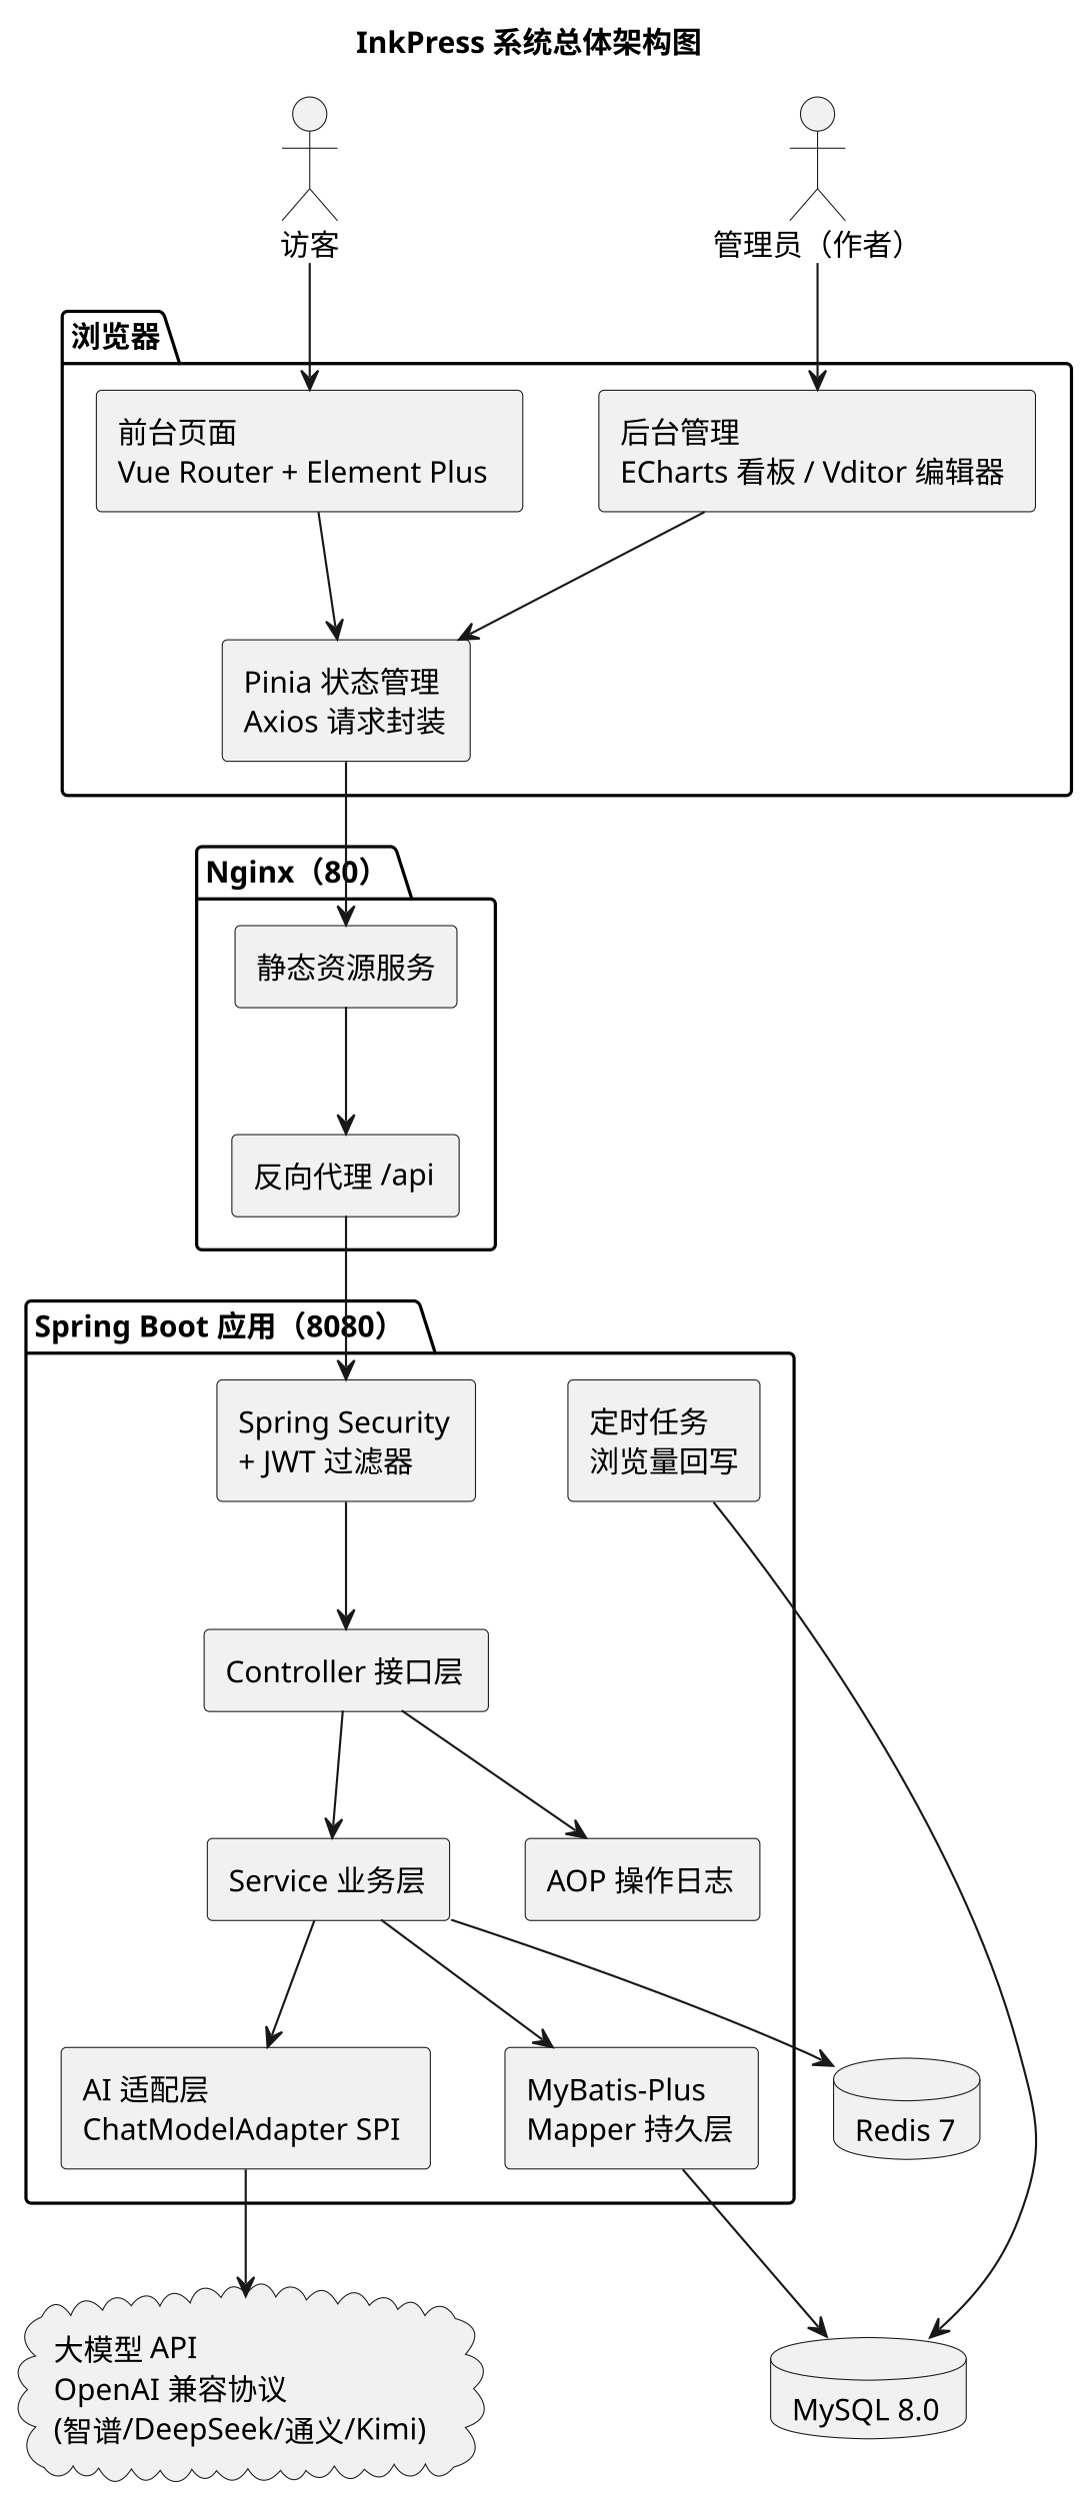
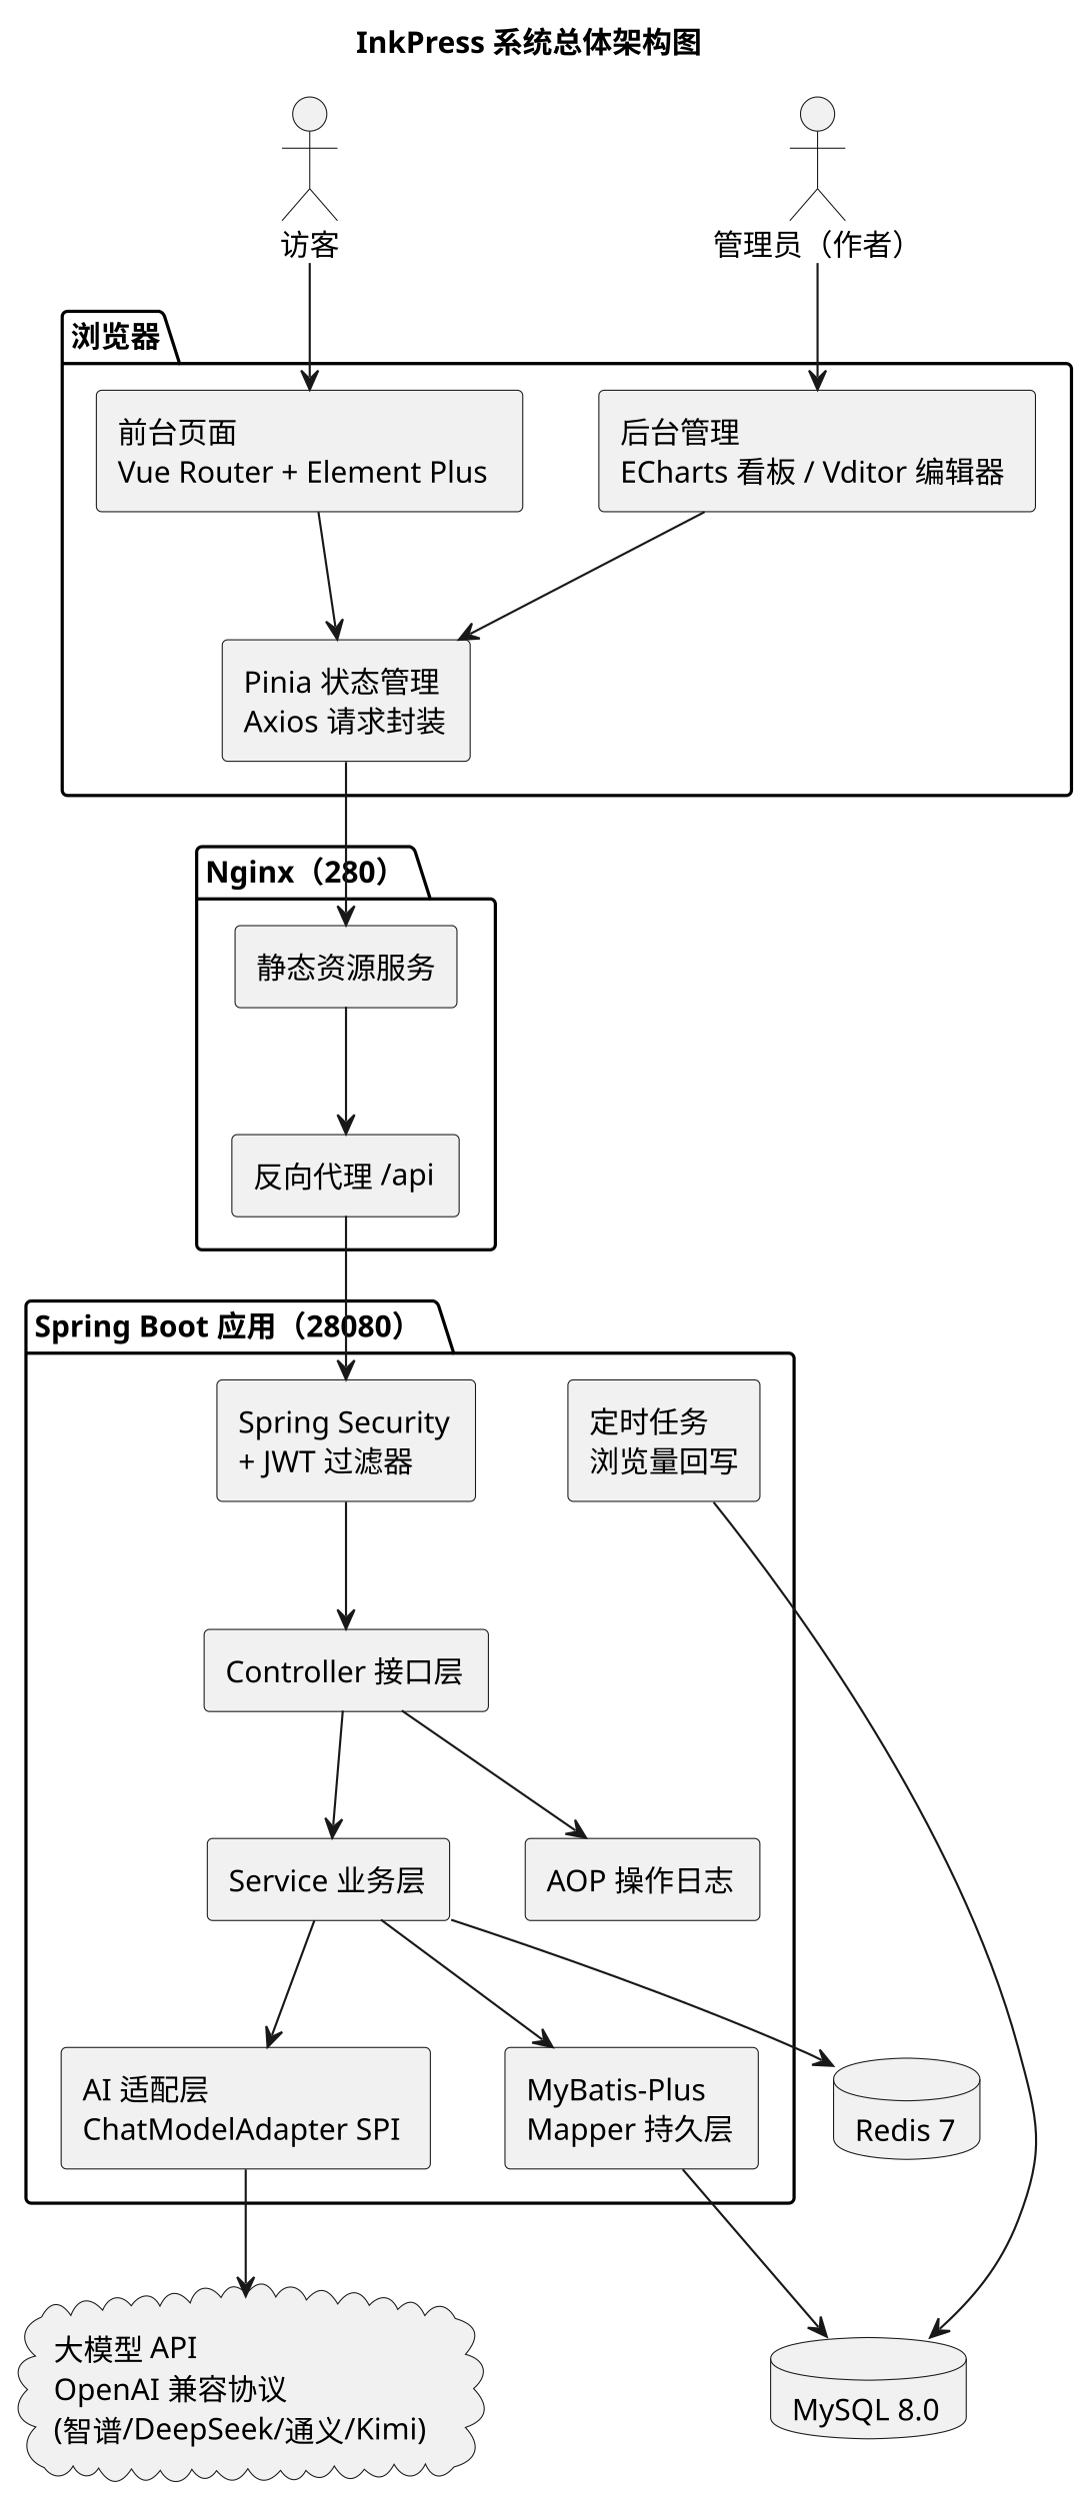
<svg xmlns="http://www.w3.org/2000/svg" contentStyleType="text/css" height="2441.667px" preserveAspectRatio="none" style="width:1060px;height:2441px;background:#FFFFFF;" version="1.1" viewBox="0 0 1060 2441" width="1060.417px" zoomAndPan="magnify">
  <defs />
  <g>
    <text fill="#000000" font-family="Microsoft YaHei" font-size="29.167" font-weight="bold" lengthAdjust="spacing" textLength="336.228" x="347.685" y="51.695">InkPress 系统总体架构图</text>
    <g id="cluster_浏览器">
      <path d="M65.973,304.12 L155.556,304.12 A7.812,7.812 0 0 1 160.764,309.328 L175.348,355.115 L1040.973,355.115 A5.208,5.208 0 0 1 1046.181,360.323 L1046.181,771.828 A5.208,5.208 0 0 1 1040.973,777.037 L65.973,777.037 A5.208,5.208 0 0 1 60.764,771.828 L60.764,309.328 A5.208,5.208 0 0 1 65.973,304.12 " fill="none" style="stroke:#000000;stroke-width:3.125;" />
      <line style="stroke:#000000;stroke-width:3.125;" x1="60.764" x2="175.348" y1="355.115" y2="355.115" />
      <text fill="#000000" font-family="Microsoft YaHei" font-size="29.167" font-weight="bold" lengthAdjust="spacing" textLength="87.5" x="69.098" y="339.148">浏览器</text>
    </g>
-     <g id="cluster_Nginx（80）">
-       <path d="M197.223,827.037 L382.324,827.037 A7.812,7.812 0 0 1 387.533,832.245 L402.116,878.031 L478.473,878.031 A5.208,5.208 0 0 1 483.681,883.24 L483.681,1215.578 A5.208,5.208 0 0 1 478.473,1220.786 L197.223,1220.786 A5.208,5.208 0 0 1 192.014,1215.578 L192.014,832.245 A5.208,5.208 0 0 1 197.223,827.037 " fill="none" style="stroke:#000000;stroke-width:3.125;" />
-       <line style="stroke:#000000;stroke-width:3.125;" x1="192.014" x2="402.116" y1="878.031" y2="878.031" />
-       <text fill="#000000" font-family="Microsoft YaHei" font-size="29.167" font-weight="bold" lengthAdjust="spacing" textLength="183.018" x="200.348" y="862.065">Nginx（80）</text>
+     <g id="cluster_Nginx（280）">
+       <path d="M197.223,827.037 L400.311,827.037 A7.812,7.812 0 0 1 405.519,832.245 L420.103,878.031 L478.473,878.031 A5.208,5.208 0 0 1 483.681,883.24 L483.681,1215.578 A5.208,5.208 0 0 1 478.473,1220.786 L197.223,1220.786 A5.208,5.208 0 0 1 192.014,1215.578 L192.014,832.245 A5.208,5.208 0 0 1 197.223,827.037 " fill="none" style="stroke:#000000;stroke-width:3.125;" />
+       <line style="stroke:#000000;stroke-width:3.125;" x1="192.014" x2="420.103" y1="878.031" y2="878.031" />
+       <text fill="#000000" font-family="Microsoft YaHei" font-size="29.167" font-weight="bold" lengthAdjust="spacing" textLength="201.005" x="200.348" y="862.065">Nginx（280）</text>
    </g>
-     <g id="cluster_Spring Boot 应用（8080）">
-       <path d="M30.556,1270.786 L405.227,1270.786 A7.812,7.812 0 0 1 410.435,1275.995 L425.018,1321.781 L770.139,1321.781 A5.208,5.208 0 0 1 775.348,1326.99 L775.348,2146.828 A5.208,5.208 0 0 1 770.139,2152.037 L30.556,2152.037 A5.208,5.208 0 0 1 25.348,2146.828 L25.348,1275.995 A5.208,5.208 0 0 1 30.556,1270.786 " fill="none" style="stroke:#000000;stroke-width:3.125;" />
-       <line style="stroke:#000000;stroke-width:3.125;" x1="25.348" x2="425.018" y1="1321.781" y2="1321.781" />
-       <text fill="#000000" font-family="Microsoft YaHei" font-size="29.167" font-weight="bold" lengthAdjust="spacing" textLength="372.587" x="33.681" y="1305.815">Spring Boot 应用（8080）</text>
+     <g id="cluster_Spring Boot 应用（28080）">
+       <path d="M30.556,1270.786 L423.214,1270.786 A7.812,7.812 0 0 1 428.422,1275.995 L443.005,1321.781 L770.139,1321.781 A5.208,5.208 0 0 1 775.348,1326.99 L775.348,2146.828 A5.208,5.208 0 0 1 770.139,2152.037 L30.556,2152.037 A5.208,5.208 0 0 1 25.348,2146.828 L25.348,1275.995 A5.208,5.208 0 0 1 30.556,1270.786 " fill="none" style="stroke:#000000;stroke-width:3.125;" />
+       <line style="stroke:#000000;stroke-width:3.125;" x1="25.348" x2="443.005" y1="1321.781" y2="1321.781" />
+       <text fill="#000000" font-family="Microsoft YaHei" font-size="29.167" font-weight="bold" lengthAdjust="spacing" textLength="390.574" x="33.681" y="1305.815">Spring Boot 应用（28080）</text>
    </g>
    <g id="elem_front">
      <rect fill="#F1F1F1" height="118.656" rx="5.208" ry="5.208" style="stroke:#181818;stroke-width:1.042;" width="416.319" x="94.098" y="381.203" />
      <text fill="#000000" font-family="Microsoft YaHei" font-size="29.167" lengthAdjust="spacing" textLength="116.667" x="114.931" y="432.898">前台页面</text>
      <text fill="#000000" font-family="Microsoft YaHei" font-size="29.167" lengthAdjust="spacing" textLength="374.652" x="114.931" y="471.393">Vue Router + Element Plus</text>
    </g>
    <g id="elem_backui">
      <rect fill="#F1F1F1" height="118.656" rx="5.208" ry="5.208" style="stroke:#181818;stroke-width:1.042;" width="426.302" x="584.723" y="381.203" />
      <text fill="#000000" font-family="Microsoft YaHei" font-size="29.167" lengthAdjust="spacing" textLength="116.667" x="605.556" y="432.898">后台管理</text>
      <text fill="#000000" font-family="Microsoft YaHei" font-size="29.167" lengthAdjust="spacing" textLength="384.635" x="605.556" y="471.393">ECharts 看板 / Vditor 编辑器</text>
    </g>
    <g id="elem_store">
      <rect fill="#F1F1F1" height="118.656" rx="5.208" ry="5.208" style="stroke:#181818;stroke-width:1.042;" width="242.074" x="217.014" y="624.953" />
      <text fill="#000000" font-family="Microsoft YaHei" font-size="29.167" lengthAdjust="spacing" textLength="192.759" x="237.848" y="676.648">Pinia 状态管理</text>
      <text fill="#000000" font-family="Microsoft YaHei" font-size="29.167" lengthAdjust="spacing" textLength="200.407" x="237.848" y="715.143">Axios 请求封装</text>
    </g>
    <g id="elem_nginx">
      <rect fill="#F1F1F1" height="80.162" rx="5.208" ry="5.208" style="stroke:#181818;stroke-width:1.042;" width="216.667" x="229.514" y="904.12" />
      <text fill="#000000" font-family="Microsoft YaHei" font-size="29.167" lengthAdjust="spacing" textLength="175" x="250.348" y="955.815">静态资源服务</text>
    </g>
    <g id="elem_proxy">
      <rect fill="#F1F1F1" height="80.162" rx="5.208" ry="5.208" style="stroke:#181818;stroke-width:1.042;" width="221.936" x="226.389" y="1108.286" />
      <text fill="#000000" font-family="Microsoft YaHei" font-size="29.167" lengthAdjust="spacing" textLength="180.269" x="247.223" y="1159.981">反向代理 /api</text>
    </g>
    <g id="elem_ctrl">
      <rect fill="#F1F1F1" height="80.162" rx="5.208" ry="5.208" style="stroke:#181818;stroke-width:1.042;" width="277.578" x="199.306" y="1591.62" />
      <text fill="#000000" font-family="Microsoft YaHei" font-size="29.167" lengthAdjust="spacing" textLength="235.911" x="220.139" y="1643.315">Controller 接口层</text>
    </g>
    <g id="elem_svc">
      <rect fill="#F1F1F1" height="80.162" rx="5.208" ry="5.208" style="stroke:#181818;stroke-width:1.042;" width="236.562" x="202.431" y="1795.786" />
      <text fill="#000000" font-family="Microsoft YaHei" font-size="29.167" lengthAdjust="spacing" textLength="194.895" x="223.264" y="1847.481">Service 业务层</text>
    </g>
    <g id="elem_sec">
      <rect fill="#F1F1F1" height="118.656" rx="5.208" ry="5.208" style="stroke:#181818;stroke-width:1.042;" width="252.47" x="211.806" y="1347.87" />
      <text fill="#000000" font-family="Microsoft YaHei" font-size="29.167" lengthAdjust="spacing" textLength="210.803" x="232.639" y="1399.565">Spring Security</text>
      <text fill="#000000" font-family="Microsoft YaHei" font-size="29.167" lengthAdjust="spacing" textLength="184.342" x="232.639" y="1438.06">+ JWT 过滤器</text>
    </g>
    <g id="elem_mapper">
      <rect fill="#F1F1F1" height="118.656" rx="5.208" ry="5.208" style="stroke:#181818;stroke-width:1.042;" width="247.357" x="493.056" y="1999.953" />
      <text fill="#000000" font-family="Microsoft YaHei" font-size="29.167" lengthAdjust="spacing" textLength="180.184" x="513.889" y="2051.648">MyBatis-Plus</text>
      <text fill="#000000" font-family="Microsoft YaHei" font-size="29.167" lengthAdjust="spacing" textLength="205.69" x="513.889" y="2090.143">Mapper 持久层</text>
    </g>
    <g id="elem_ai">
      <rect fill="#F1F1F1" height="118.656" rx="5.208" ry="5.208" style="stroke:#181818;stroke-width:1.042;" width="360.492" x="59.723" y="1999.953" />
      <text fill="#000000" font-family="Microsoft YaHei" font-size="29.167" lengthAdjust="spacing" textLength="125.226" x="80.556" y="2051.648">AI 适配层</text>
      <text fill="#000000" font-family="Microsoft YaHei" font-size="29.167" lengthAdjust="spacing" textLength="318.825" x="80.556" y="2090.143">ChatModelAdapter SPI</text>
    </g>
    <g id="elem_aop">
      <rect fill="#F1F1F1" height="80.162" rx="5.208" ry="5.208" style="stroke:#181818;stroke-width:1.042;" width="229.1" x="512.848" y="1795.786" />
      <text fill="#000000" font-family="Microsoft YaHei" font-size="29.167" lengthAdjust="spacing" textLength="187.433" x="533.681" y="1847.481">AOP 操作日志</text>
    </g>
    <g id="elem_sched">
      <rect fill="#F1F1F1" height="118.656" rx="5.208" ry="5.208" style="stroke:#181818;stroke-width:1.042;" width="187.5" x="554.514" y="1347.87" />
      <text fill="#000000" font-family="Microsoft YaHei" font-size="29.167" lengthAdjust="spacing" textLength="116.667" x="575.348" y="1399.565">定时任务</text>
      <text fill="#000000" font-family="Microsoft YaHei" font-size="29.167" lengthAdjust="spacing" textLength="145.833" x="575.348" y="1438.06">浏览量回写</text>
    </g>
    <g id="elem_guest">
      <ellipse cx="302.431" cy="111.412" fill="#F1F1F1" rx="16.667" ry="16.667" style="stroke:#181818;stroke-width:1.042;" />
      <path d="M302.431,128.078 L302.431,184.328 M275.348,144.745 L329.514,144.745 M302.431,184.328 L275.348,215.578 M302.431,184.328 L329.514,215.578 " fill="none" style="stroke:#181818;stroke-width:1.042;" />
      <text fill="#000000" font-family="Microsoft YaHei" font-size="29.167" lengthAdjust="spacing" textLength="58.333" x="273.264" y="249.565">访客</text>
    </g>
    <g id="elem_admin">
      <ellipse cx="798.264" cy="111.412" fill="#F1F1F1" rx="16.667" ry="16.667" style="stroke:#181818;stroke-width:1.042;" />
      <path d="M798.264,128.078 L798.264,184.328 M771.181,144.745 L825.348,144.745 M798.264,184.328 L771.181,215.578 M798.264,184.328 L825.348,215.578 " fill="none" style="stroke:#181818;stroke-width:1.042;" />
      <text fill="#000000" font-family="Microsoft YaHei" font-size="29.167" lengthAdjust="spacing" textLength="204.167" x="696.181" y="249.565">管理员（作者）</text>
    </g>
    <g id="elem_mysql">
      <path d="M752.431,2304.12 C752.431,2283.287 847.947,2283.287 847.947,2283.287 C847.947,2283.287 943.463,2283.287 943.463,2304.12 L943.463,2361.365 C943.463,2382.198 847.947,2382.198 847.947,2382.198 C847.947,2382.198 752.431,2382.198 752.431,2361.365 L752.431,2304.12 " fill="#F1F1F1" style="stroke:#181818;stroke-width:1.042;" />
      <path d="M752.431,2304.12 C752.431,2324.953 847.947,2324.953 847.947,2324.953 C847.947,2324.953 943.463,2324.953 943.463,2304.12 " fill="none" style="stroke:#181818;stroke-width:1.042;" />
      <text fill="#000000" font-family="Microsoft YaHei" font-size="29.167" lengthAdjust="spacing" textLength="149.365" x="773.264" y="2364.148">MySQL 8.0</text>
    </g>
    <g id="elem_redis">
      <path d="M813.889,2031.203 C813.889,2010.37 885.344,2010.37 885.344,2010.37 C885.344,2010.37 956.799,2010.37 956.799,2031.203 L956.799,2088.448 C956.799,2109.281 885.344,2109.281 885.344,2109.281 C885.344,2109.281 813.889,2109.281 813.889,2088.448 L813.889,2031.203 " fill="#F1F1F1" style="stroke:#181818;stroke-width:1.042;" />
      <path d="M813.889,2031.203 C813.889,2052.037 885.344,2052.037 885.344,2052.037 C885.344,2052.037 956.799,2052.037 956.799,2031.203 " fill="none" style="stroke:#181818;stroke-width:1.042;" />
      <text fill="#000000" font-family="Microsoft YaHei" font-size="29.167" lengthAdjust="spacing" textLength="101.243" x="834.723" y="2091.231">Redis 7</text>
    </g>
    <g id="elem_llm">
      <path d="M40.609,2263.273 C48.879,2247.419 59.195,2247.112 69.188,2261.652 C76.044,2244.191 88.321,2243.255 100.214,2256.576 C106.094,2242.601 118.248,2240.044 128.173,2252.256 C135.793,2240.874 148.858,2237.963 156.169,2252.59 C163.651,2236.042 175.226,2237.111 185.711,2249.527 C191.062,2232.367 205.044,2230.454 215.859,2244.197 C222.723,2231.23 230.552,2230.766 240.871,2240.368 C251.54,2226.695 261.976,2228.198 269.28,2243.65 C278.259,2228.882 293.042,2231.859 299.144,2246.566 C311.834,2231.823 320.878,2235.848 329.811,2250.487 C339.768,2236.248 351.939,2235.06 360.517,2251.851 C370.413,2241.193 382.045,2241.379 388.358,2255.825 C400.497,2243.365 408.51,2248.844 414.889,2261.83 C424.674,2248.238 437.354,2250.717 444.487,2264.679 C466.766,2270.995 468.851,2282.881 454.513,2299.684 C474.088,2304.765 477.909,2319.781 462.425,2333.15 C477.592,2348.765 477.222,2363.5 454.431,2371.124 C470.603,2388.531 465.874,2403.682 443.169,2409.754 C433.356,2421.309 422.298,2422.701 415.403,2406.802 C407.452,2423.192 393.053,2421.704 384.789,2407.111 C376.869,2421.76 368.019,2423.438 355.713,2411.999 C344.783,2427 334.295,2421.584 326.422,2408.779 C319.419,2421.282 309.409,2424.197 298.684,2413.166 C291.45,2426.537 281.087,2423.649 273.949,2413.068 C263.094,2425.74 251.423,2426.595 242,2411.424 C232.733,2425.851 222.417,2426.207 211.429,2413.354 C203.275,2424.991 194.254,2422.124 187.303,2412.019 C179.906,2427.244 164.981,2428.25 156.543,2413.071 C146.16,2426.245 137.412,2426.02 128.412,2411.658 C117.468,2428.406 106.398,2427.608 96.285,2410.86 C88.966,2422.566 76.797,2419.613 71.398,2408.744 C64.536,2420.764 51.469,2422.093 43.244,2410.36 C24.955,2403.24 20.118,2384.629 34.935,2370.592 C14.547,2364.825 12.644,2347.51 26.838,2334.075 C12.5,2321.484 15.051,2305.938 34.588,2301.374 C18.595,2287.912 21.12,2271.127 40.609,2263.273 " fill="#F1F1F1" style="stroke:#181818;stroke-width:1.042;" />
      <text fill="#000000" font-family="Microsoft YaHei" font-size="29.167" lengthAdjust="spacing" textLength="143.071" x="52.431" y="2305.815">大模型 API</text>
      <text fill="#000000" font-family="Microsoft YaHei" font-size="29.167" lengthAdjust="spacing" textLength="231.311" x="52.431" y="2344.309">OpenAI 兼容协议</text>
      <text fill="#000000" font-family="Microsoft YaHei" font-size="29.167" lengthAdjust="spacing" textLength="374.652" x="52.431" y="2382.804">(智谱/DeepSeek/通义/Kimi)</text>
    </g>
    <g id="link_guest_front">
      <path d="M302.431,256.911 C302.431,296.849 302.431,331.807 302.431,368.182 " fill="none" id="guest-to-front" style="stroke:#181818;stroke-width:2.083;" />
      <polygon fill="#181818" points="302.431,380.682,310.764,361.932,302.431,370.266,294.098,361.932,302.431,380.682" style="stroke:#181818;stroke-width:2.083;" />
    </g>
    <g id="link_admin_backui">
      <path d="M798.264,256.911 C798.264,296.849 798.264,331.807 798.264,368.182 " fill="none" id="admin-to-backui" style="stroke:#181818;stroke-width:2.083;" />
      <polygon fill="#181818" points="798.264,380.682,806.598,361.932,798.264,370.266,789.931,361.932,798.264,380.682" style="stroke:#181818;stroke-width:2.083;" />
    </g>
    <g id="link_front_store">
      <path d="M310.91,500.057 C316.473,537.703 321.921,574.399 327.483,612.129 " fill="none" id="front-to-store" style="stroke:#181818;stroke-width:2.083;" />
      <polygon fill="#181818" points="329.306,624.495,334.816,604.73,327.787,614.19,318.327,607.161,329.306,624.495" style="stroke:#181818;stroke-width:2.083;" />
    </g>
    <g id="link_backui_store">
      <path d="M687.973,500.057 C615.348,537.849 531.729,581.372 459.125,619.143 " fill="none" id="backui-to-store" style="stroke:#181818;stroke-width:2.083;" />
      <polygon fill="#181818" points="448.035,624.912,468.515,623.651,457.276,620.104,460.823,608.865,448.035,624.912" style="stroke:#181818;stroke-width:2.083;" />
    </g>
    <g id="link_store_nginx">
      <path d="M337.848,744.328 C337.848,793.141 337.848,849.12 337.848,891.224 " fill="none" id="store-to-nginx" style="stroke:#181818;stroke-width:2.083;" />
      <polygon fill="#181818" points="337.848,903.724,346.181,884.974,337.848,893.307,329.514,884.974,337.848,903.724" style="stroke:#181818;stroke-width:2.083;" />
    </g>
    <g id="link_nginx_proxy">
      <path d="M337.848,983.412 C337.848,1018.932 337.848,1059.453 337.848,1095.161 " fill="none" id="nginx-to-proxy" style="stroke:#181818;stroke-width:2.083;" />
      <polygon fill="#181818" points="337.848,1107.661,346.181,1088.911,337.848,1097.245,329.514,1088.911,337.848,1107.661" style="stroke:#181818;stroke-width:2.083;" />
    </g>
    <g id="link_proxy_sec">
      <path d="M337.848,1187.62 C337.848,1229.766 337.848,1286.057 337.848,1334.995 " fill="none" id="proxy-to-sec" style="stroke:#181818;stroke-width:2.083;" />
      <polygon fill="#181818" points="337.848,1347.495,346.181,1328.745,337.848,1337.078,329.514,1328.745,337.848,1347.495" style="stroke:#181818;stroke-width:2.083;" />
    </g>
    <g id="link_sec_ctrl">
      <path d="M337.848,1467.078 C337.848,1506.245 337.848,1544.432 337.848,1578.599 " fill="none" id="sec-to-ctrl" style="stroke:#181818;stroke-width:2.083;" />
      <polygon fill="#181818" points="337.848,1591.099,346.181,1572.349,337.848,1580.682,329.514,1572.349,337.848,1591.099" style="stroke:#181818;stroke-width:2.083;" />
    </g>
    <g id="link_ctrl_svc">
      <path d="M334.723,1670.911 C331.744,1706.432 328.359,1746.996 325.401,1782.704 " fill="none" id="ctrl-to-svc" style="stroke:#181818;stroke-width:2.083;" />
      <polygon fill="#181818" points="324.369,1795.161,334.222,1777.164,325.229,1784.78,317.612,1775.787,324.369,1795.161" style="stroke:#181818;stroke-width:2.083;" />
    </g>
    <g id="link_svc_mapper">
      <path d="M372.035,1875.245 C418.119,1909.474 476.688,1952.999 529.584,1992.291 " fill="none" id="svc-to-mapper" style="stroke:#181818;stroke-width:2.083;" />
      <polygon fill="#181818" points="539.619,1999.745,529.536,1981.875,531.257,1993.533,519.598,1995.254,539.619,1999.745" style="stroke:#181818;stroke-width:2.083;" />
    </g>
    <g id="link_svc_ai">
      <path d="M307.035,1875.745 C294.389,1909.932 280.039,1948.771 265.581,1987.855 " fill="none" id="svc-to-ai" style="stroke:#181818;stroke-width:2.083;" />
      <polygon fill="#181818" points="261.244,1999.578,275.565,1984.884,264.858,1989.809,259.933,1979.102,261.244,1999.578" style="stroke:#181818;stroke-width:2.083;" />
    </g>
    <g id="link_ctrl_aop">
      <path d="M392.306,1670.911 C443.764,1706.432 510.251,1752.348 561.938,1788.056 " fill="none" id="ctrl-to-aop" style="stroke:#181818;stroke-width:2.083;" />
      <polygon fill="#181818" points="572.223,1795.161,561.533,1777.648,563.653,1789.241,552.059,1791.36,572.223,1795.161" style="stroke:#181818;stroke-width:2.083;" />
    </g>
    <g id="link_svc_redis">
      <path d="M440.514,1875.245 C533.119,1905.745 664.035,1951.432 775.348,1999.953 C787.827,2005.391 789.682,2006 802.224,2012.312 " fill="none" id="svc-to-redis" style="stroke:#181818;stroke-width:2.083;" />
      <polygon fill="#181818" points="813.389,2017.932,800.388,2002.059,804.085,2013.249,792.895,2016.946,813.389,2017.932" style="stroke:#181818;stroke-width:2.083;" />
    </g>
    <g id="link_sched_mysql">
      <path d="M696.764,1467.37 C777.369,1568.036 935.785,1784.932 994.098,1999.953 C1013.723,2072.328 1021.035,2098.703 994.098,2168.703 C976.744,2213.828 949.552,2245.793 917.427,2274.876 " fill="none" id="sched-to-mysql" style="stroke:#181818;stroke-width:2.083;" />
      <polygon fill="#181818" points="908.16,2283.266,927.653,2276.86,915.883,2276.275,916.467,2264.504,908.16,2283.266" style="stroke:#181818;stroke-width:2.083;" />
    </g>
    <g id="link_mapper_mysql">
      <path d="M666.619,2119.057 C708.556,2167.807 759.781,2227.309 799.072,2272.997 " fill="none" id="mapper-to-mysql" style="stroke:#181818;stroke-width:2.083;" />
      <polygon fill="#181818" points="807.223,2282.474,801.315,2262.824,800.431,2274.576,788.679,2273.692,807.223,2282.474" style="stroke:#181818;stroke-width:2.083;" />
    </g>
    <g id="link_ai_llm">
      <path d="M239.931,2119.057 C239.931,2155.162 239.931,2189.849 239.931,2230.453 " fill="none" id="ai-to-llm" style="stroke:#181818;stroke-width:2.083;" />
      <polygon fill="#181818" points="239.931,2242.953,248.264,2224.203,239.931,2232.537,231.598,2224.203,239.931,2242.953" style="stroke:#181818;stroke-width:2.083;" />
    </g>
  </g>
</svg>
